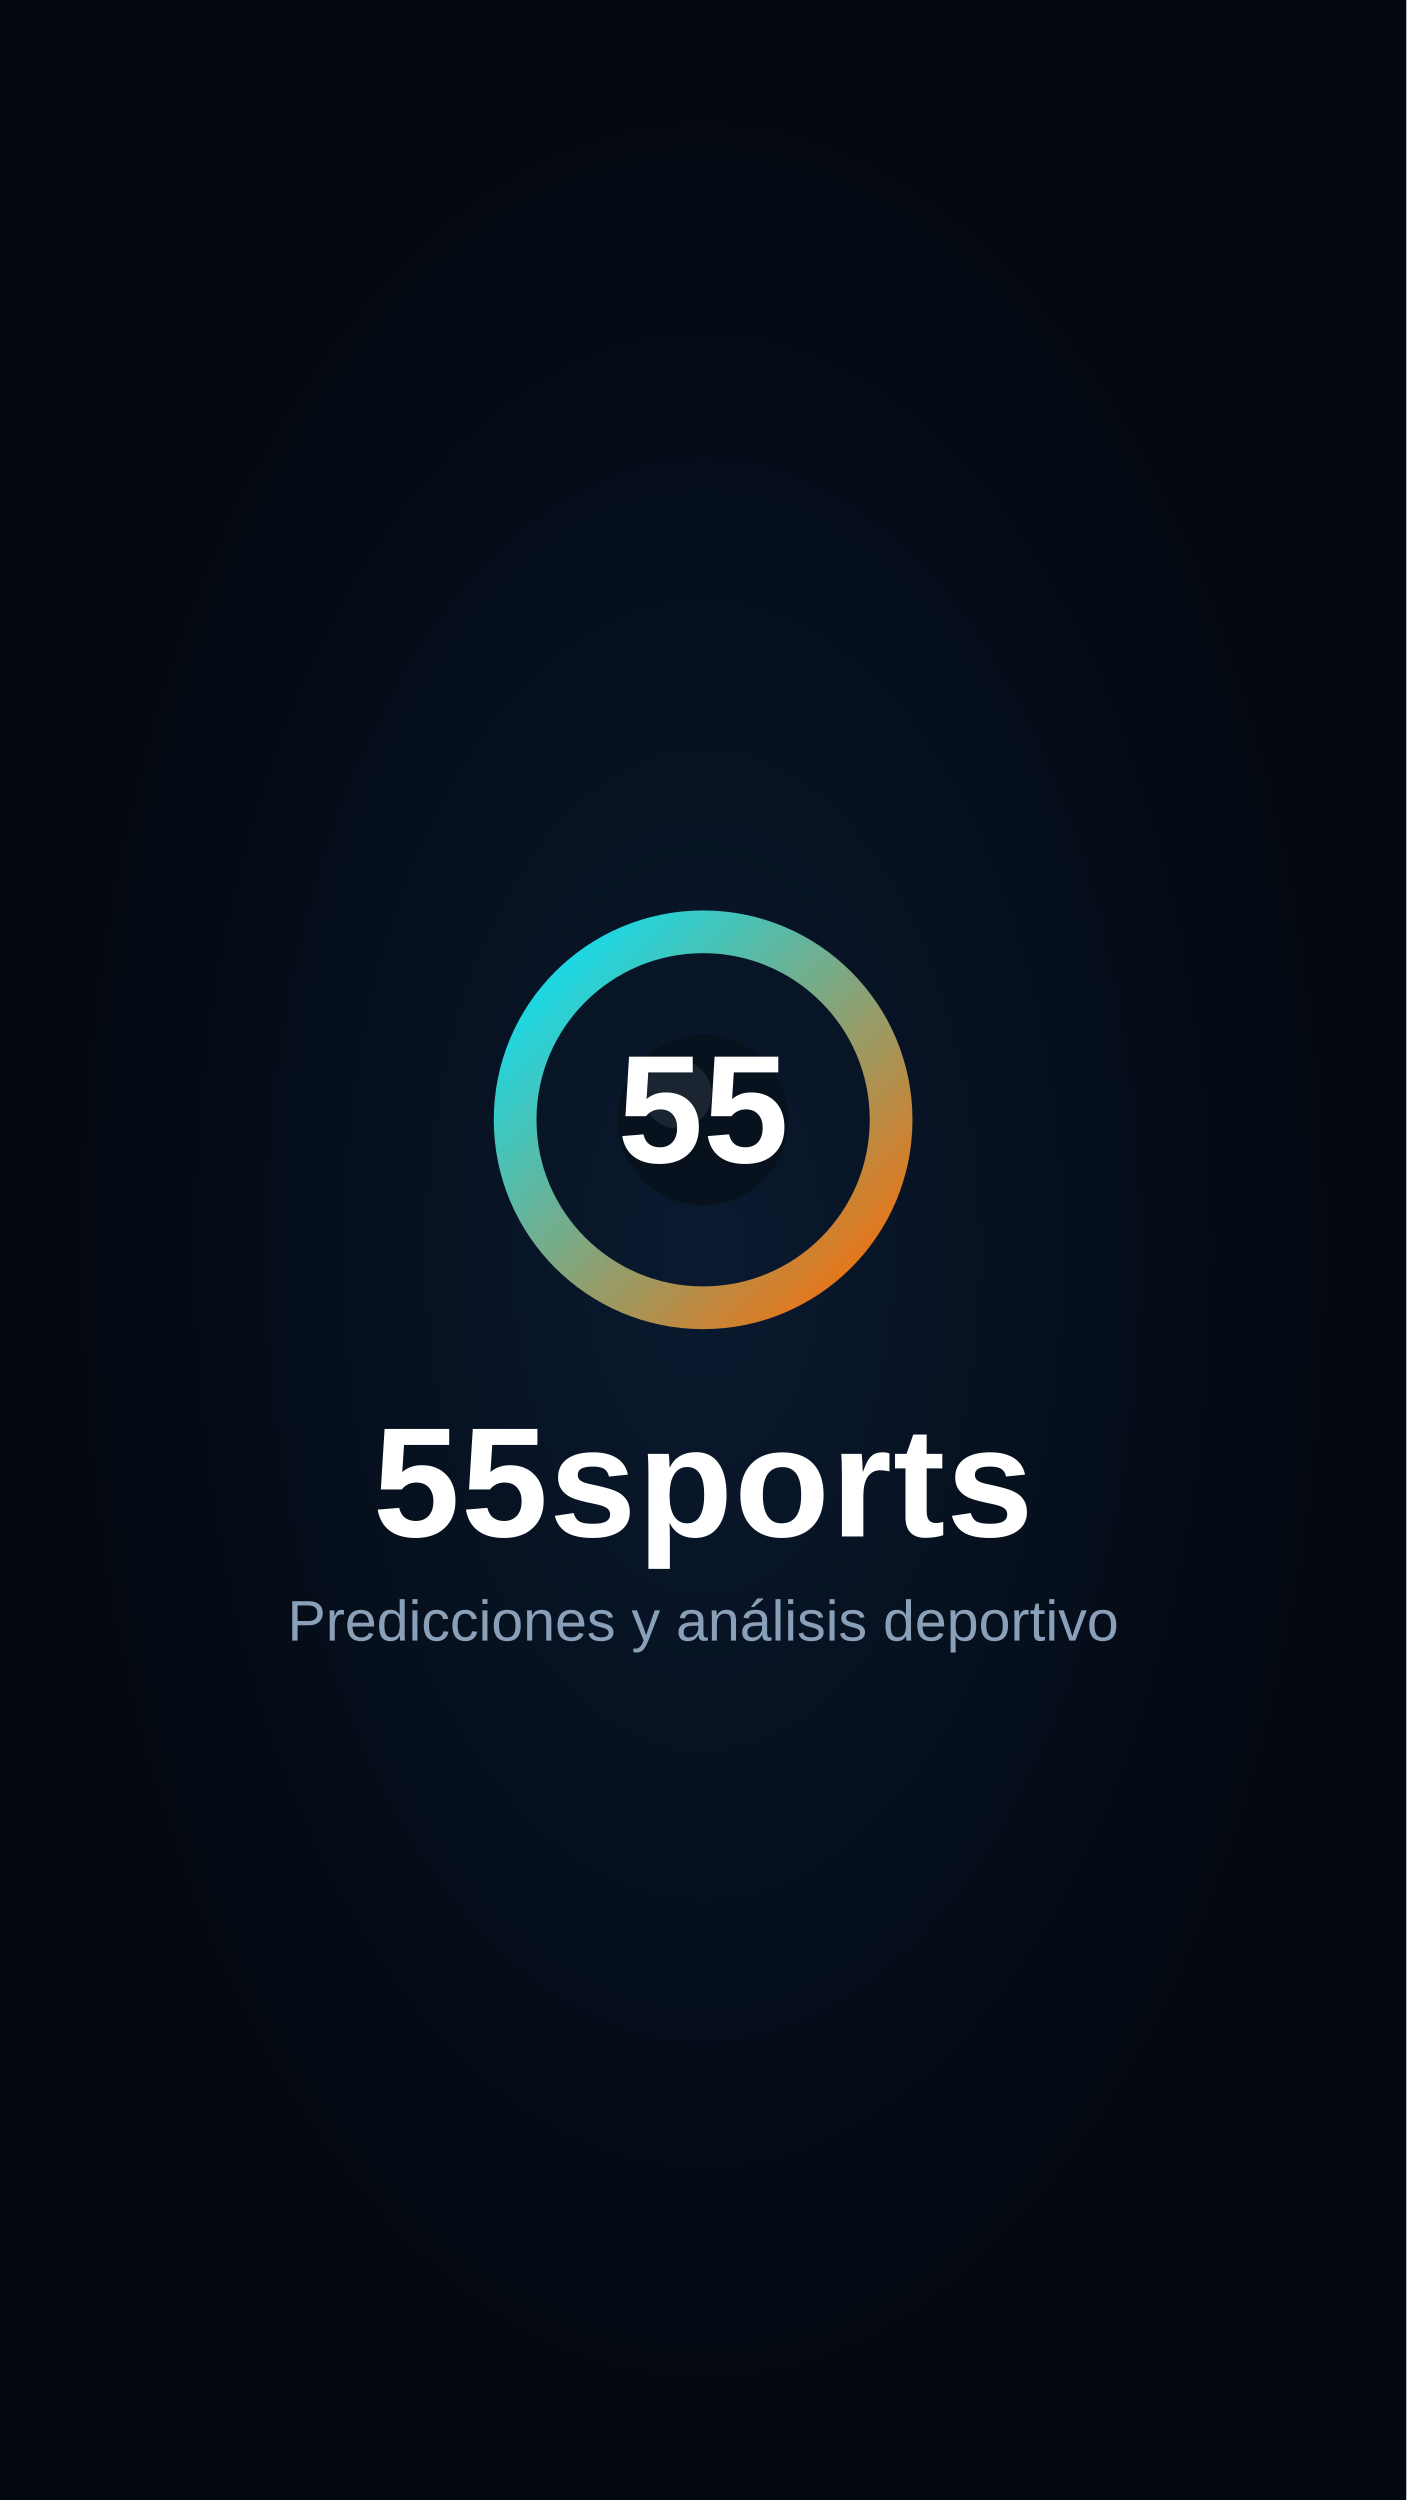
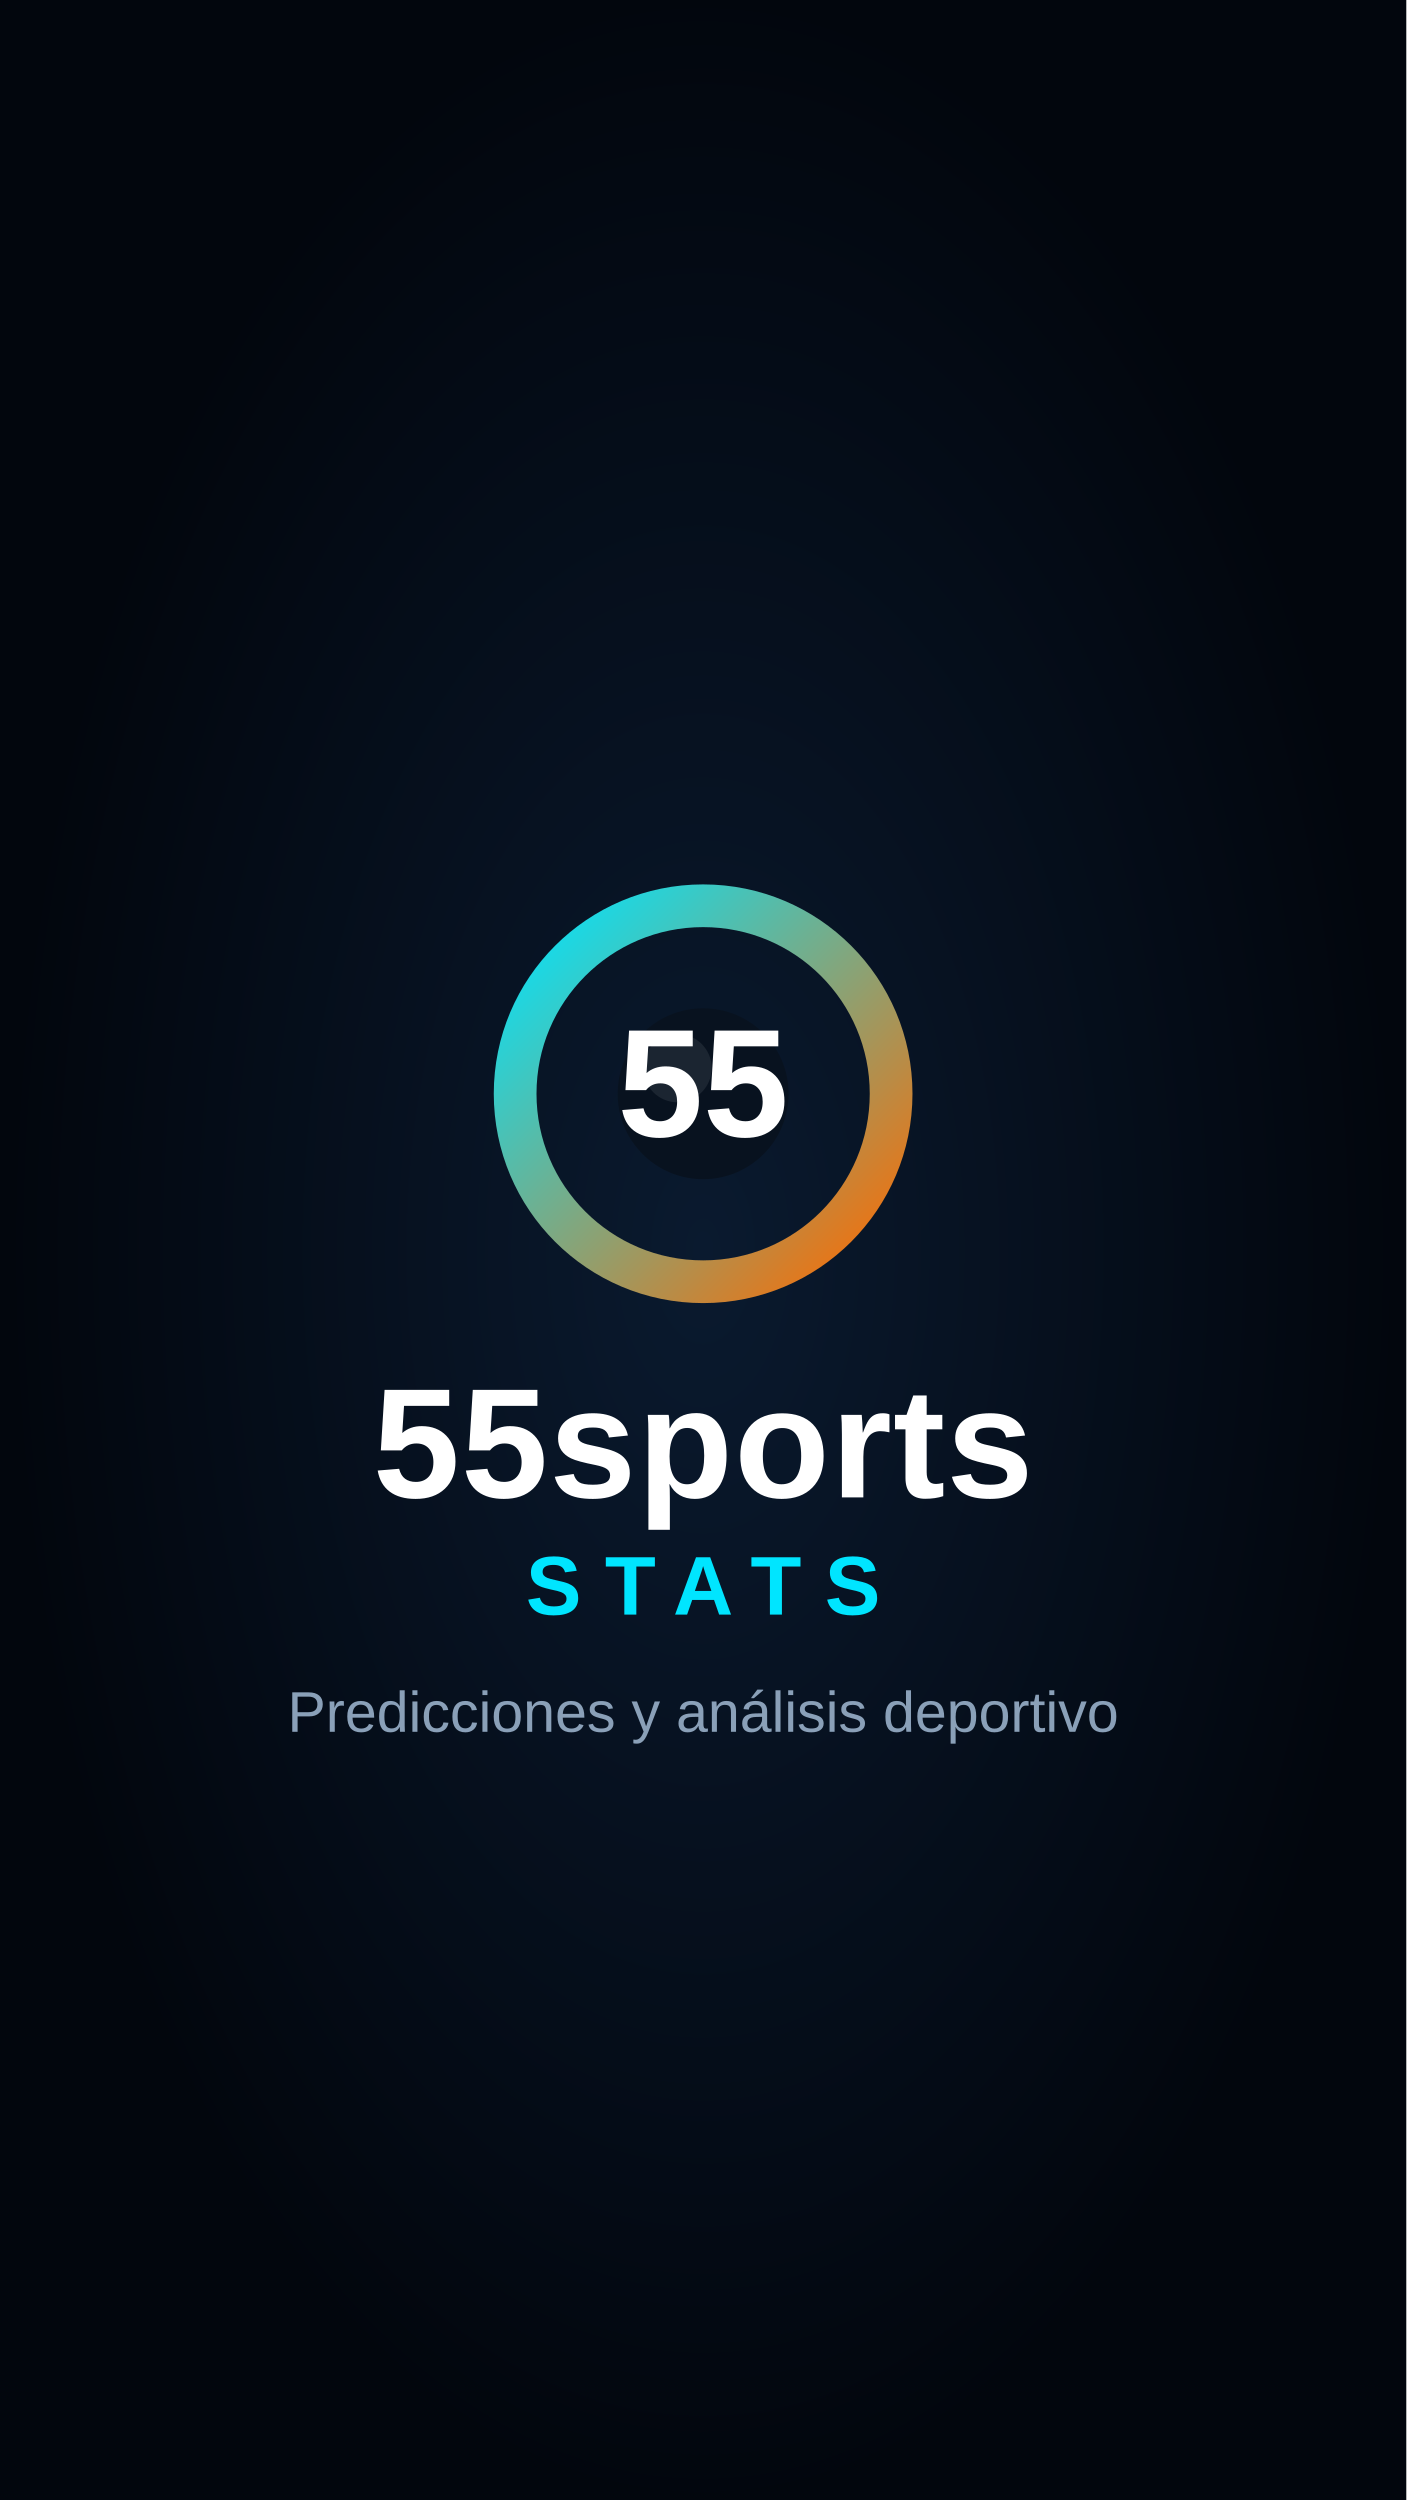
<svg xmlns="http://www.w3.org/2000/svg" width="1080" height="1920" viewBox="0 0 1080 1920">
  <defs>
    <radialGradient id="bg" cx="50%" cy="50%" r="50%">
      <stop offset="0%" stop-color="#0A1A2F" />
      <stop offset="100%" stop-color="#02060D" />
    </radialGradient>
    <linearGradient id="ring" x1="0%" y1="0%" x2="100%" y2="100%">
      <stop offset="0%" stop-color="#00E5FF" />
      <stop offset="100%" stop-color="#FF6A00" />
    </linearGradient>
  </defs>
  <rect width="1080" height="1920" fill="url(#bg)" />
-   <g transform="translate(330 650) scale(6.5625)">
+   <g transform="translate(330 630) scale(6.5625)">
    <circle cx="32" cy="32" r="22" fill="none" stroke="url(#ring)" stroke-width="5" />
    <circle cx="32" cy="32" r="10" fill="#08121F" />
    <circle cx="29" cy="29" r="4" fill="#FFFFFF" opacity="0.08" />
    <text x="32" y="37" text-anchor="middle" font-size="18" font-family="Arial, Helvetica, sans-serif" font-weight="900" fill="#FFFFFF">55</text>
  </g>
-   <text x="540" y="1180" text-anchor="middle" font-size="120" font-family="Arial, Helvetica, sans-serif" font-weight="900" fill="#FFFFFF" letter-spacing="1">55sports</text>
-   <text x="540" y="1260" text-anchor="middle" font-size="44" font-family="Arial, Helvetica, sans-serif" fill="#8AA0B8">Predicciones y análisis deportivo</text>
+   <text x="540" y="1150" text-anchor="middle" font-size="120" font-family="Arial, Helvetica, sans-serif" font-weight="900" fill="#FFFFFF" letter-spacing="1">55sports</text>
+   <text x="540" y="1240" text-anchor="middle" font-size="64" font-family="Arial, Helvetica, sans-serif" font-weight="900" fill="#00E5FF" letter-spacing="18">STATS</text>
+   <text x="540" y="1330" text-anchor="middle" font-size="44" font-family="Arial, Helvetica, sans-serif" fill="#8AA0B8">Predicciones y análisis deportivo</text>
</svg>
